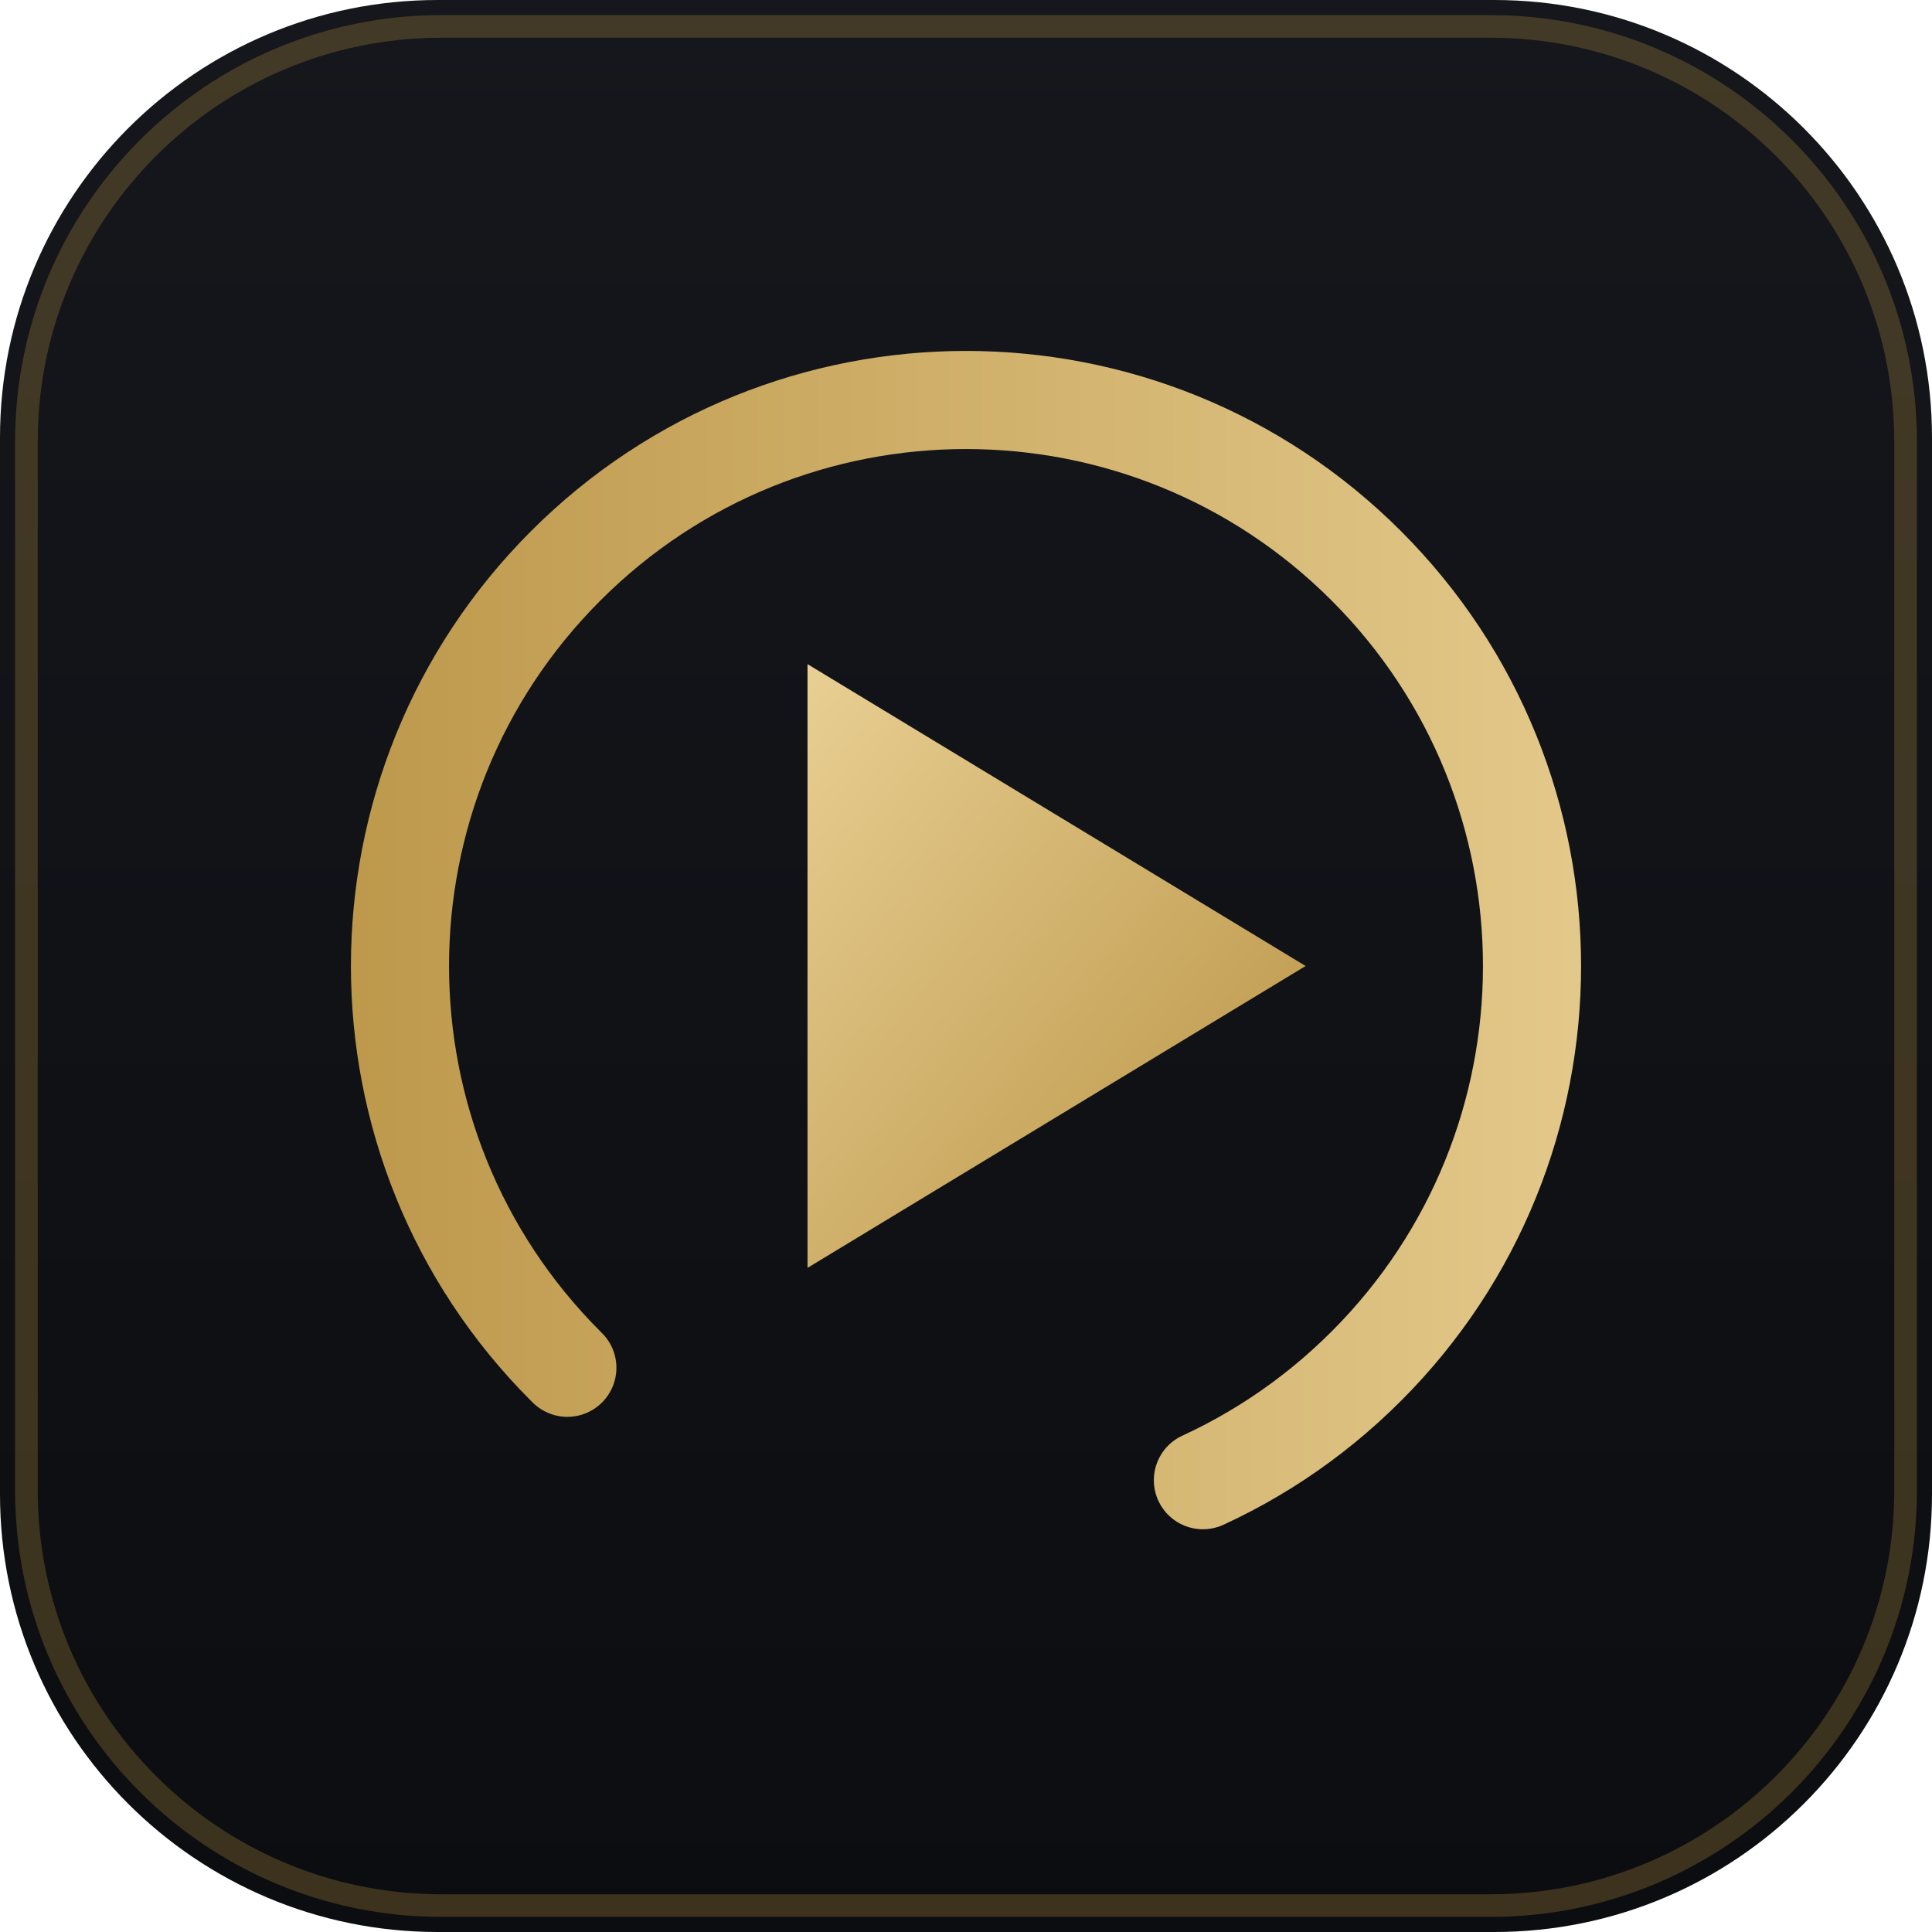
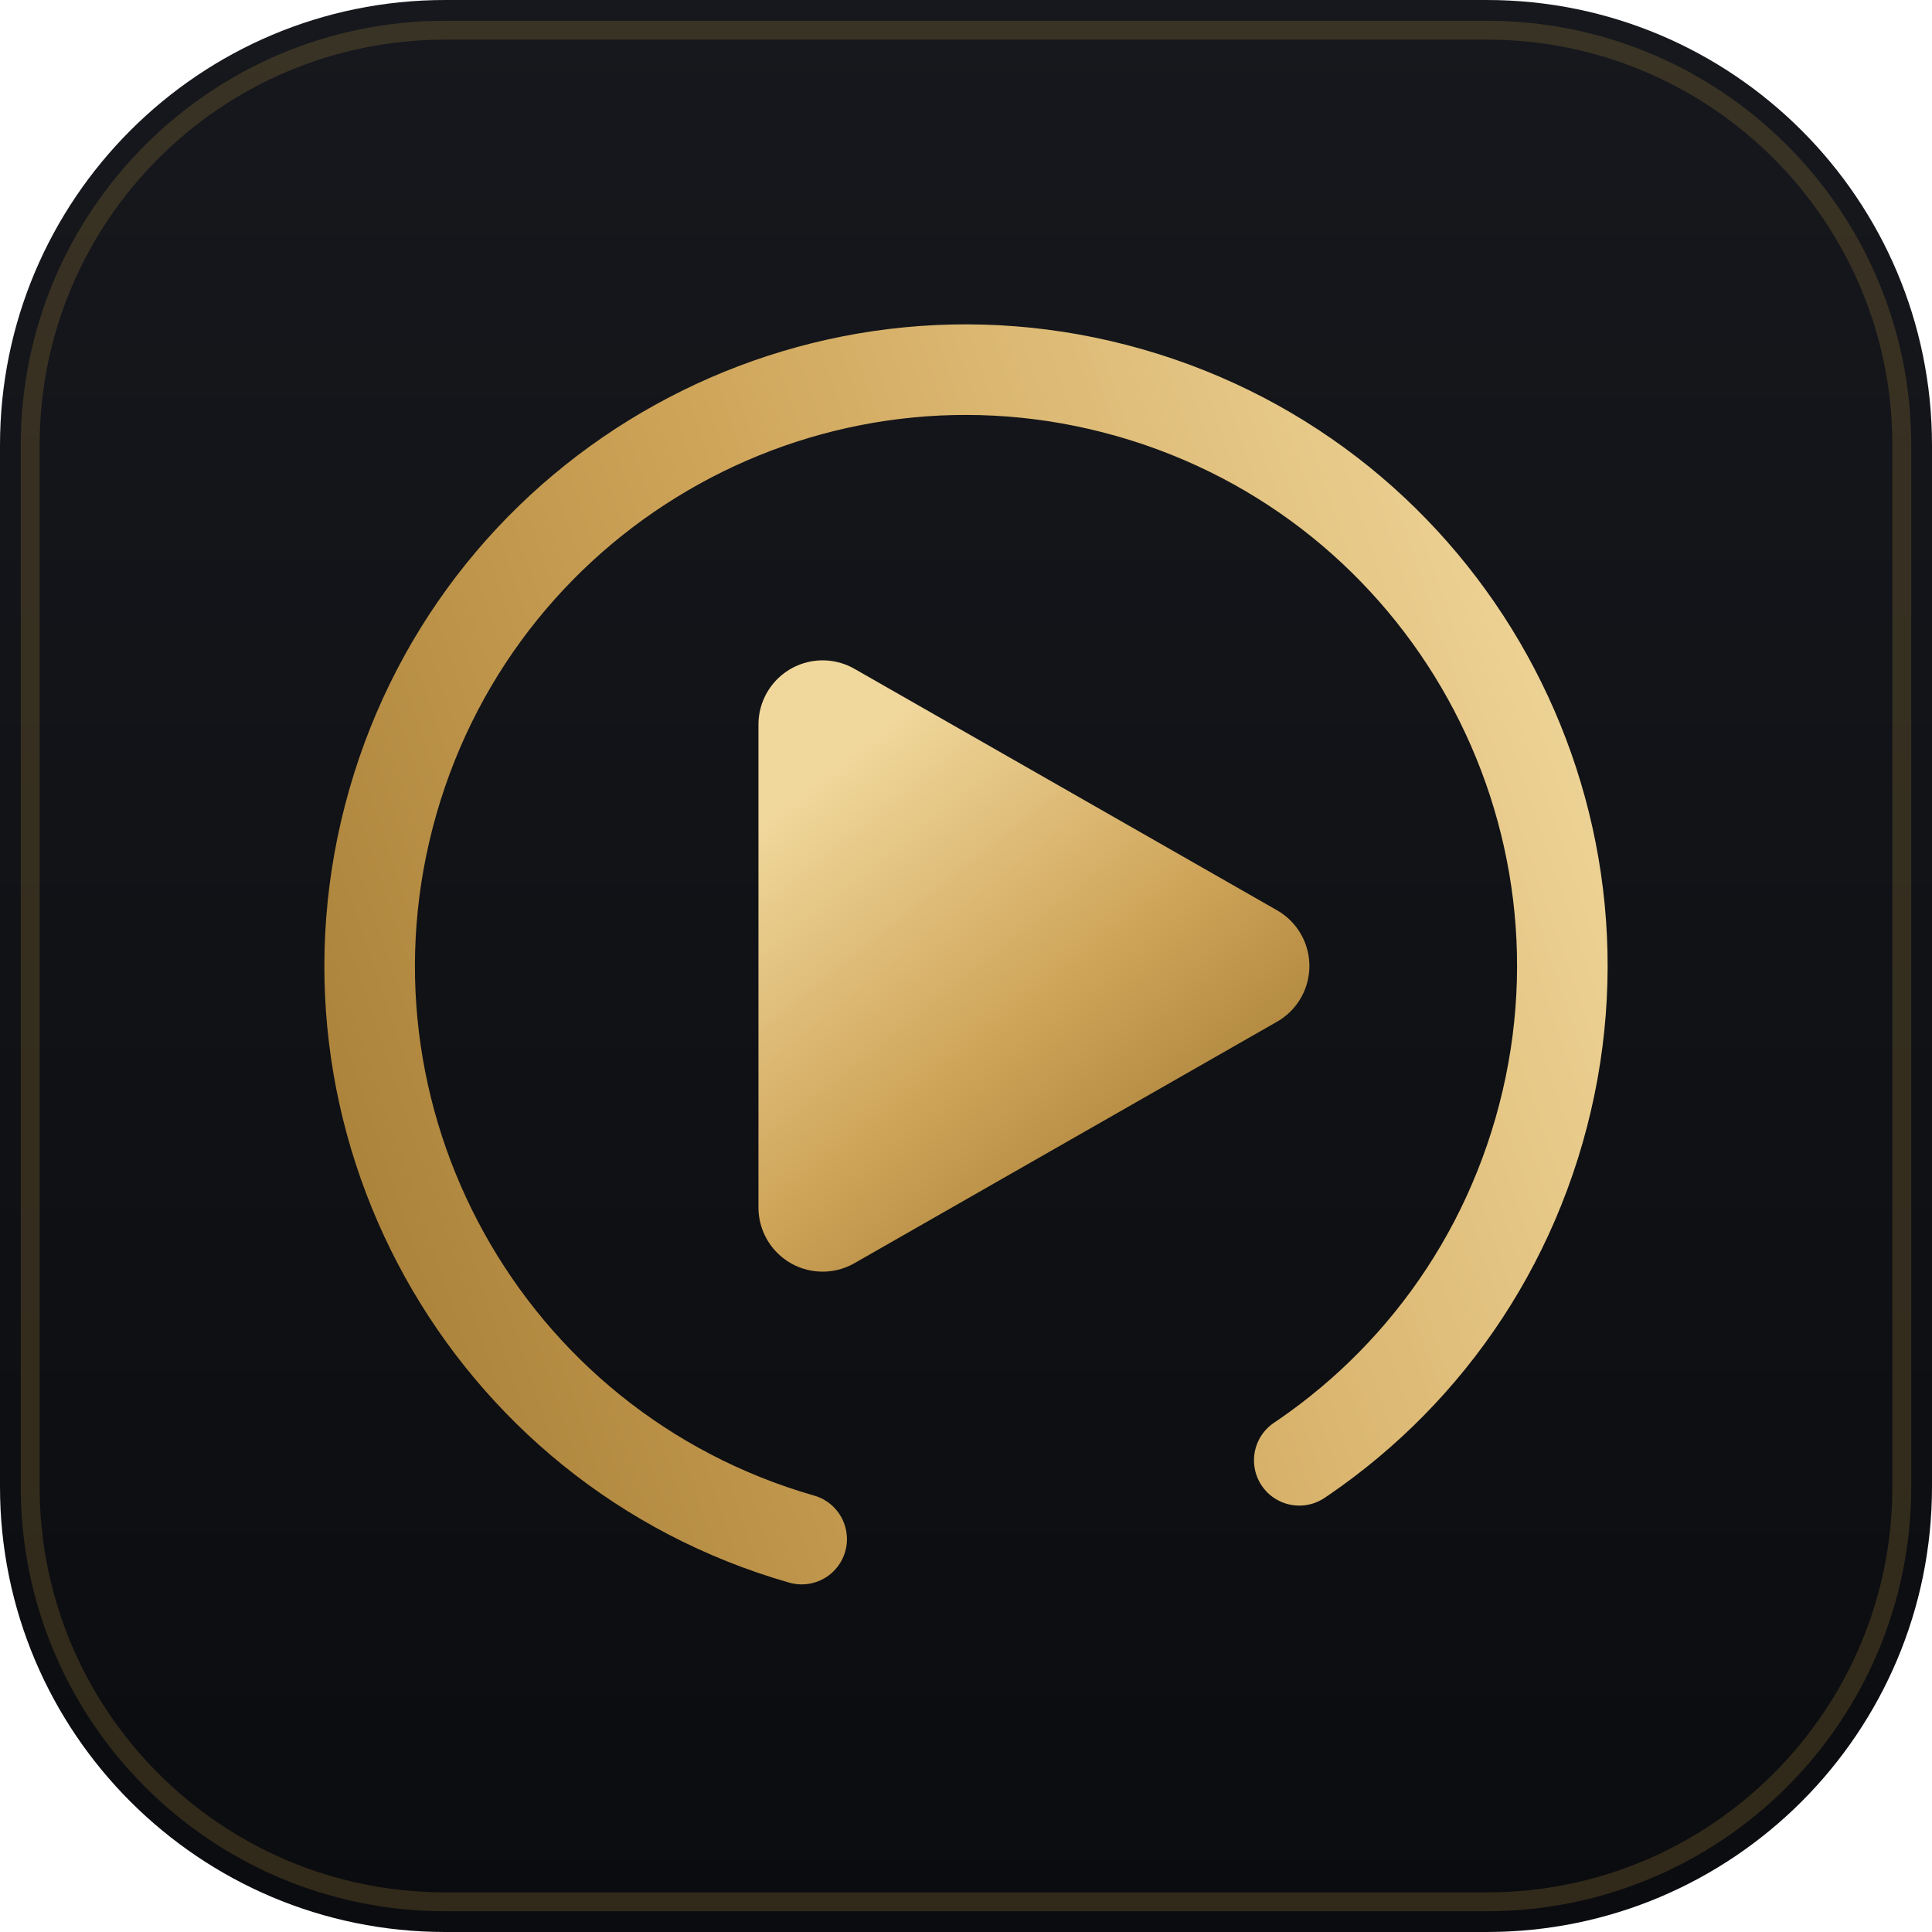
<svg xmlns="http://www.w3.org/2000/svg" viewBox="0 0 512 512" role="img" aria-label="I Can Run A Show">
  <defs>
    <linearGradient id="bg" x1="0" y1="0" x2="0" y2="1">
-       <stop offset="0" stop-color="#15171c" />
-       <stop offset="1" stop-color="#0c0d10" />
+       <stop offset="0" stop-color="#16181d" />
+       <stop offset="1" stop-color="#0b0c0f" />
    </linearGradient>
-     <linearGradient id="gold" x1="0" y1="0" x2="1" y2="1">
-       <stop offset="0" stop-color="#e8cf93" />
-       <stop offset="1" stop-color="#b89243" />
+     <linearGradient id="gold" x1="0.15" y1="0" x2="0.85" y2="1">
+       <stop offset="0" stop-color="#f0d79b" />
+       <stop offset="0.55" stop-color="#cfa55a" />
+       <stop offset="1" stop-color="#a87f37" />
    </linearGradient>
  </defs>
-   <rect width="512" height="512" rx="116" fill="url(#bg)" />
-   <rect x="7" y="7" width="498" height="498" rx="110" fill="none" stroke="#b89243" stroke-opacity="0.28" stroke-width="6" />
-   <circle cx="256" cy="256" r="150" fill="none" stroke="url(#gold)" stroke-width="26" stroke-linecap="round" stroke-dasharray="760 182" transform="rotate(135 256 256)" />
-   <path d="M214 176 L214 336 L346 256 Z" fill="url(#gold)" />
+   <rect width="512" height="512" rx="118" fill="url(#bg)" />
+   <rect x="8" y="8" width="496" height="496" rx="110" fill="none" stroke="#b89243" stroke-opacity="0.22" stroke-width="5" />
+   <circle cx="256" cy="256" r="158" fill="none" stroke="url(#gold)" stroke-width="24" stroke-linecap="round" stroke-dasharray="855 138" transform="rotate(106 256 256)" />
+   <path d="M218 192 L218 320 L330 256 Z" fill="url(#gold)" stroke="url(#gold)" stroke-width="34" stroke-linejoin="round" stroke-linecap="round" />
</svg>
